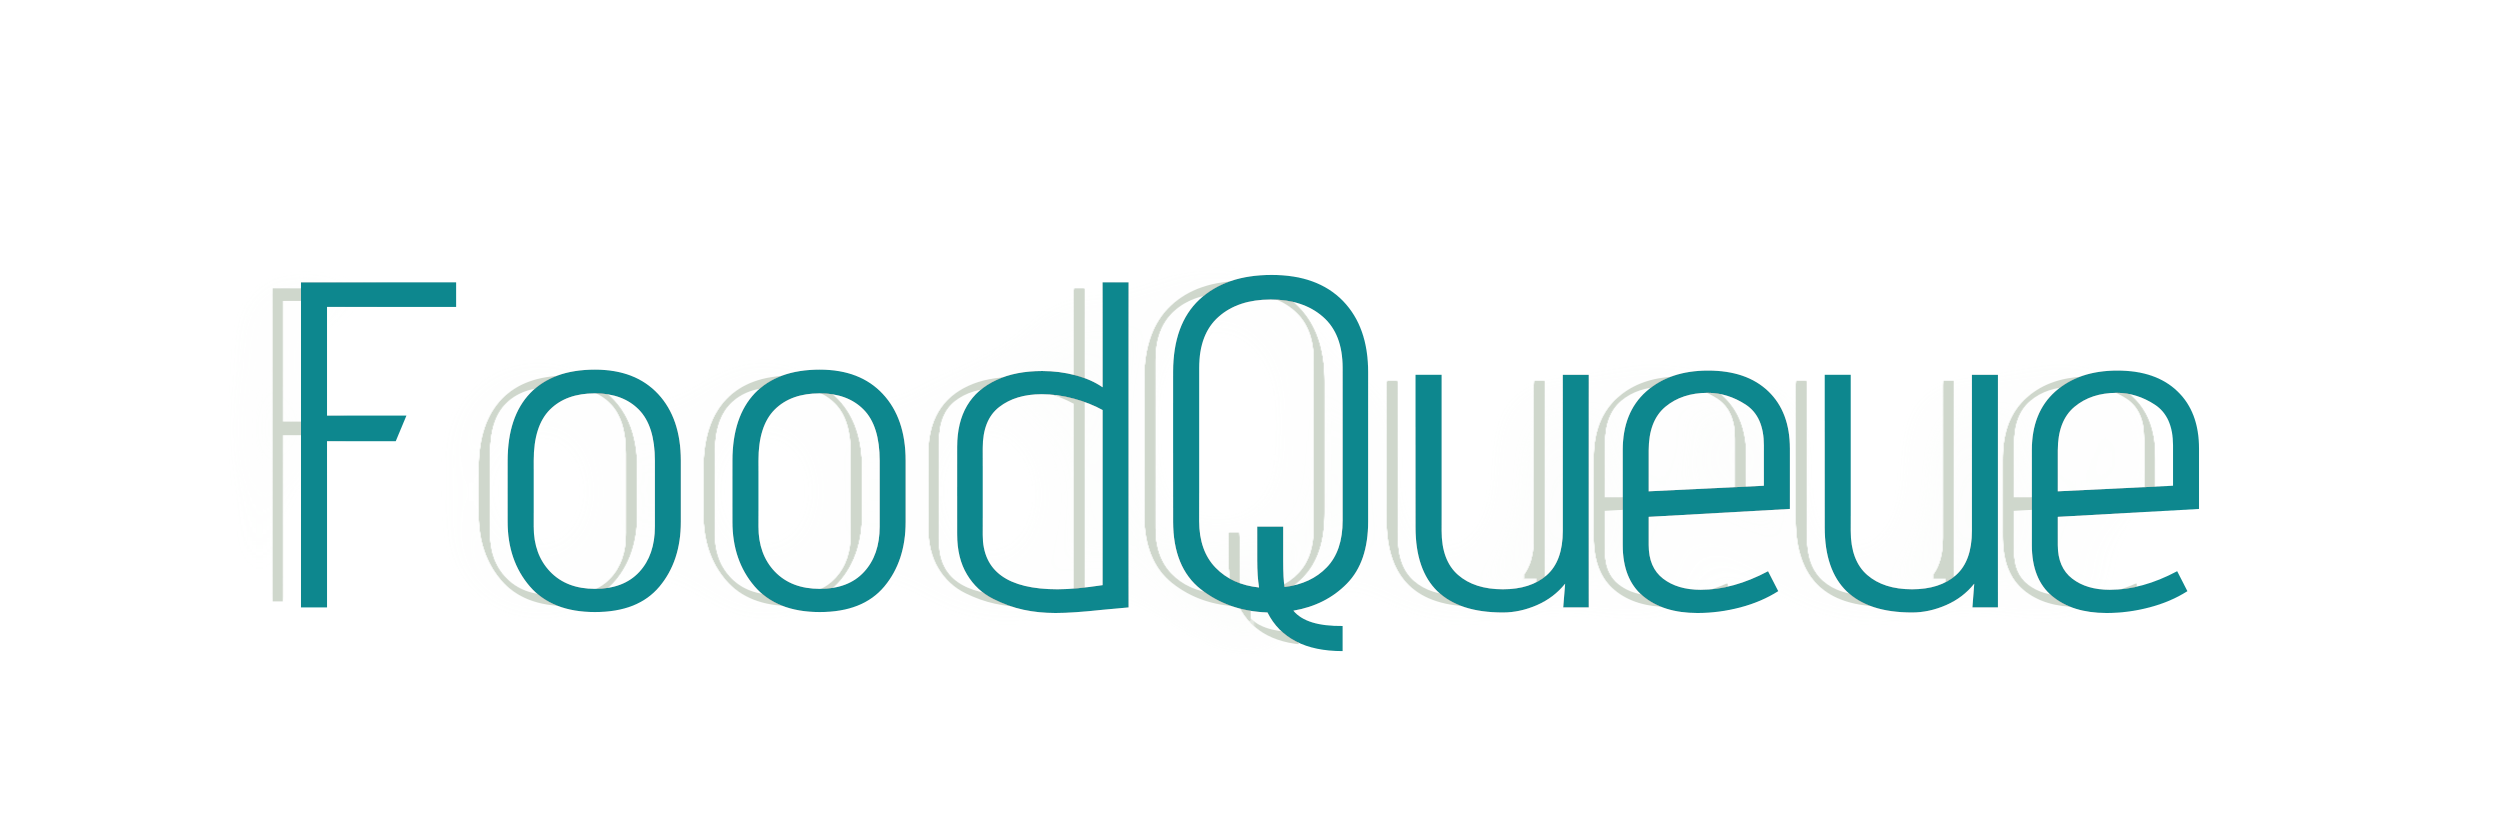
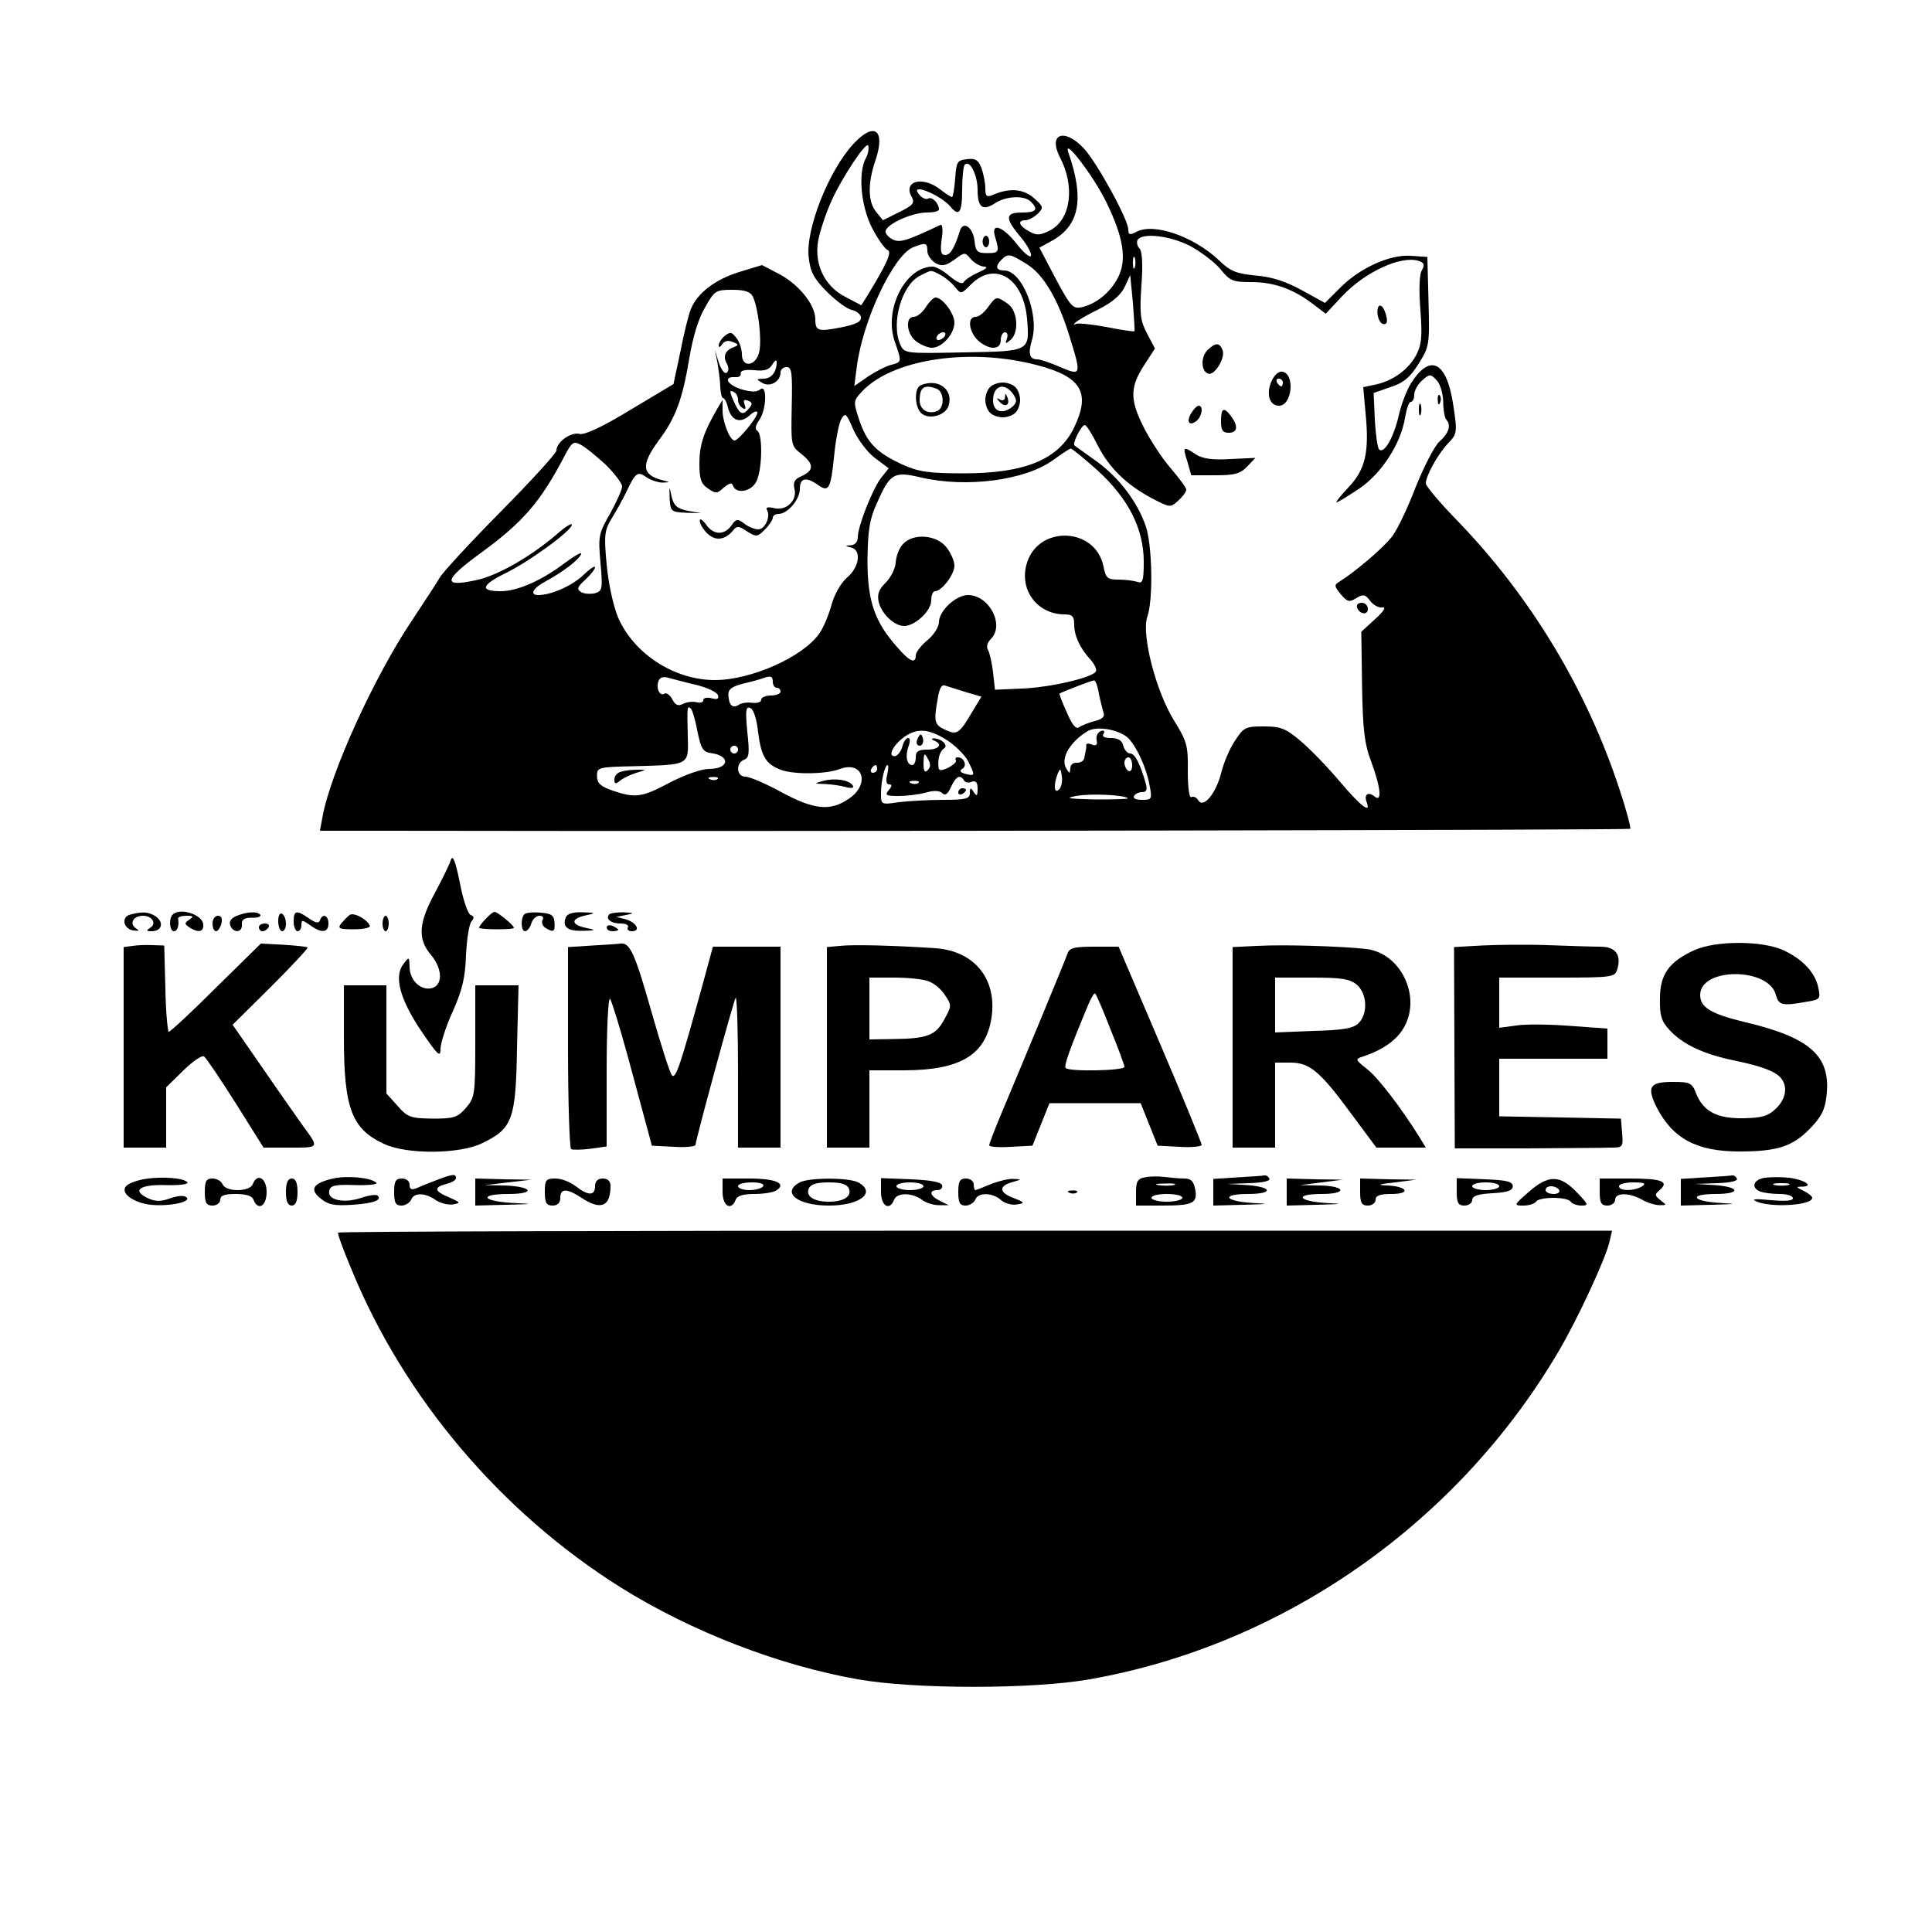
- <svg xmlns="http://www.w3.org/2000/svg" width="344.528px" height="115.578px" viewBox="77.736 17.211 344.528 115.578" style="background: none;" preserveAspectRatio="xMidYMid">
-   <defs>
-     <filter id="editing-extrude-glow">
-       <feFlood flood-color="#cfd7cc" result="flood-1" />
-       <feMorphology operator="erode" radius="1" in="SourceAlpha" result="erode" />
-       <feComposite operator="in" in="flood-1" in2="erode" result="comp1" />
-       <feConvolveMatrix order="5,5" divisor="1" in="comp1" result="convolve" kernelMatrix="0 0 0 0 0 0 0 0 0 0 1 1 1 1 1 0 0 0 0 0 0 0 0 0 0" />
-       <feOffset dx="-5" dy="0" in="convolve" result="extrude" />
-       <feComposite operator="in" in="flood-1" in2="extrude" result="comp-extrude" />
-       <feFlood flood-color="#f8f9f8" result="flood-2" />
-       <feComposite operator="in" in="flood-2" in2="SourceAlpha" result="comp2" />
-       <feMorphology operator="dilate" radius="1" in="comp2" result="dilate" />
-       <feOffset dx="-7.5" dy="0" in="dilate" result="offset" />
-       <feGaussianBlur in="offset" stdDeviation="5.8" result="blur" />
-       <feComponentTransfer in="blur" result="shadow">
-         <feFuncA type="linear" slope="0.8" intercept="-0.2" />
-       </feComponentTransfer>
-       <feMerge>
-         <feMergeNode in="shadow" />
-         <feMergeNode in="comp-extrude" />
-         <feMergeNode in="SourceGraphic" />
-       </feMerge>
-     </filter>
-   </defs>
-   <g filter="url(#editing-extrude-glow)">
-     <g transform="translate(114.225, 100.92)">
-       <path d="M4.99 0L4.99-44.80L26.37-44.80L26.37-41.41L8.58-41.41L8.58-26.43L19.52-26.43L18.05-22.91L8.58-22.91L8.58 0L4.99 0ZM57.34-11.78L57.34-11.78Q57.34-6.40 54.40-2.88L54.40-2.88L54.40-2.88Q51.46 0.64 45.50 0.64L45.50 0.64L45.50 0.64Q39.55 0.64 36.51-2.91L36.51-2.91L36.51-2.91Q33.47-6.46 33.47-11.78L33.47-11.78L33.47-20.22L33.47-20.22Q33.47-26.30 36.58-29.54L36.58-29.54L36.58-29.54Q39.68-32.77 45.50-32.77L45.50-32.77L45.50-32.77Q51.07-32.77 54.21-29.41L54.21-29.41L54.21-29.41Q57.34-26.05 57.34-20.22L57.34-20.22L57.34-11.78ZM53.76-20.22L53.76-20.22Q53.76-25.02 51.55-27.26L51.55-27.26L51.55-27.26Q49.34-29.50 45.50-29.50L45.50-29.50L45.50-29.50Q41.54-29.50 39.30-27.26L39.30-27.26L39.30-27.26Q37.06-25.02 37.06-20.22L37.06-20.22L37.06-11.14L37.06-11.14Q37.06-7.30 39.33-4.93L39.33-4.93L39.33-4.93Q41.60-2.56 45.50-2.56L45.50-2.56L45.50-2.56Q49.47-2.56 51.62-4.90L51.62-4.90L51.62-4.90Q53.76-7.23 53.76-11.14L53.76-11.14L53.76-20.22ZM88.32-11.78L88.32-11.78Q88.32-6.40 85.38-2.88L85.38-2.88L85.38-2.88Q82.43 0.64 76.48 0.64L76.48 0.64L76.48 0.64Q70.53 0.64 67.49-2.91L67.49-2.91L67.49-2.91Q64.45-6.46 64.45-11.78L64.45-11.78L64.45-20.22L64.45-20.22Q64.45-26.30 67.55-29.54L67.55-29.54L67.55-29.54Q70.66-32.77 76.48-32.77L76.48-32.77L76.48-32.77Q82.05-32.77 85.18-29.41L85.18-29.41L85.18-29.41Q88.32-26.05 88.32-20.22L88.32-20.22L88.32-11.78ZM84.74-20.22L84.74-20.22Q84.74-25.02 82.53-27.26L82.53-27.26L82.53-27.26Q80.32-29.50 76.48-29.50L76.48-29.50L76.48-29.50Q72.51-29.50 70.27-27.26L70.27-27.26L70.27-27.26Q68.03-25.02 68.03-20.22L68.03-20.22L68.03-11.14L68.03-11.14Q68.03-7.30 70.30-4.93L70.30-4.93L70.30-4.93Q72.58-2.56 76.48-2.56L76.48-2.56L76.48-2.56Q80.45-2.56 82.59-4.90L82.59-4.90L82.59-4.90Q84.74-7.23 84.74-11.14L84.74-11.14L84.74-20.22ZM95.42-22.14L95.42-22.14Q95.42-28.86 100.86-31.36L100.86-31.36L100.86-31.36Q103.49-32.58 107.14-32.58L107.14-32.58L107.14-32.58Q109.50-32.58 111.71-32L111.71-32L111.71-32Q113.92-31.42 115.46-30.34L115.46-30.34L115.46-44.80L119.04-44.80L119.04 0L115.52 0.32L115.52 0.32Q111.36 0.77 108.99 0.77L108.99 0.77L108.99 0.77Q106.62 0.77 104.54 0.32L104.54 0.32L104.54 0.32Q102.46-0.13 100.42-1.15L100.42-1.15L100.42-1.15Q98.11-2.30 96.77-4.54L96.77-4.54L96.77-4.54Q95.42-6.78 95.42-10.05L95.42-10.05L95.42-22.14ZM115.46-27.20L115.46-27.20Q113.73-28.16 111.49-28.77L111.49-28.77L111.49-28.77Q109.25-29.38 107.07-29.38L107.07-29.38L107.07-29.38Q103.49-29.38 101.22-27.62L101.22-27.62L101.22-27.62Q98.94-25.86 98.94-21.95L98.94-21.95L98.94-9.98L98.94-9.98Q98.94-2.50 109.25-2.50L109.25-2.50L109.25-2.50Q111.68-2.50 115.46-3.07L115.46-3.07L115.46-27.20ZM148.54 6.02L148.54 6.02Q140.86 6.02 138.18 0.70L138.18 0.70L138.18 0.70Q132.80 0.51 128.99-2.50L128.99-2.50L128.99-2.50Q125.18-5.50 125.18-11.84L125.18-11.84L125.18-32.45L125.18-32.45Q125.18-39.04 128.80-42.43L128.80-42.43L128.80-42.43Q132.42-45.82 138.75-45.82L138.75-45.82L138.75-45.82Q145.09-45.82 148.58-42.24L148.58-42.24L148.58-42.24Q152.06-38.66 152.06-32.38L152.06-32.38L152.06-11.84L152.06-11.84Q152.06-6.27 149.15-3.30L149.15-3.30L149.15-3.30Q146.24-0.32 141.76 0.45L141.76 0.45L141.76 0.45Q143.55 2.62 148.54 2.56L148.54 2.56L148.54 6.02ZM148.54-33.02L148.54-33.02Q148.54-37.70 145.82-40.06L145.82-40.06L145.82-40.06Q143.10-42.43 138.62-42.43L138.62-42.43L138.62-42.43Q134.14-42.43 131.46-40.06L131.46-40.06L131.46-40.06Q128.77-37.70 128.77-33.02L128.77-33.02L128.77-11.90L128.77-11.90Q128.77-7.81 131.04-5.47L131.04-5.47L131.04-5.47Q133.31-3.14 137.02-2.75L137.02-2.75L137.02-2.75Q136.77-4.29 136.77-6.46L136.77-6.46L136.77-11.14L140.35-11.14L140.35-6.53L140.35-6.53Q140.35-3.90 140.54-2.82L140.54-2.82L140.54-2.82Q144.19-3.26 146.37-5.54L146.37-5.54L146.37-5.54Q148.54-7.81 148.54-11.97L148.54-11.97L148.54-33.02ZM178.94 0L179.20-3.26L179.20-3.26Q177.66-1.34 175.33-0.32L175.33-0.32L175.33-0.32Q172.99 0.70 170.62 0.70L170.62 0.70L170.62 0.70Q158.59 0.70 158.59-11.01L158.59-11.01L158.59-32.06L162.18-32.06L162.18-10.56L162.18-10.56Q162.18-6.46 164.45-4.48L164.45-4.48L164.45-4.48Q166.72-2.50 170.62-2.50L170.62-2.50L170.62-2.50Q174.46-2.50 176.67-4.45L176.67-4.45L176.67-4.45Q178.88-6.40 178.88-10.56L178.88-10.56L178.88-32.06L182.46-32.06L182.46 0L178.94 0ZM208.58-2.24L208.58-2.24Q206.27-0.77 203.33 0L203.33 0L203.33 0Q200.38 0.77 197.44 0.77L197.44 0.77L197.44 0.77Q192.70 0.77 189.92-1.57L189.92-1.57L189.92-1.57Q187.14-3.90 187.14-8.58L187.14-8.58L187.14-21.70L187.14-21.70Q187.14-26.88 190.37-29.76L190.37-29.76L190.37-29.76Q193.60-32.64 198.91-32.64L198.91-32.64L198.91-32.64Q204.22-32.64 207.20-29.79L207.20-29.79L207.20-29.79Q210.18-26.94 210.18-21.89L210.18-21.89L210.18-13.57L190.72-12.48L190.72-8.58L190.72-8.58Q190.72-5.50 192.70-3.97L192.70-3.97L192.70-3.97Q194.69-2.43 197.89-2.43L197.89-2.43L197.89-2.43Q202.37-2.43 207.17-4.99L207.17-4.99L208.58-2.24ZM206.59-22.34L206.59-22.34Q206.59-26.30 204.10-27.94L204.10-27.94L204.10-27.94Q201.60-29.57 198.85-29.57L198.85-29.57L198.85-29.57Q195.33-29.57 193.02-27.65L193.02-27.65L193.02-27.65Q190.72-25.73 190.72-21.63L190.72-21.63L190.72-16L206.59-16.77L206.59-22.34ZM235.33 0L235.58-3.26L235.58-3.26Q234.05-1.34 231.71-0.32L231.71-0.32L231.71-0.32Q229.38 0.70 227.01 0.70L227.01 0.70L227.01 0.70Q214.98 0.70 214.98-11.01L214.98-11.01L214.98-32.06L218.56-32.06L218.56-10.56L218.56-10.56Q218.56-6.46 220.83-4.48L220.83-4.48L220.83-4.48Q223.10-2.50 227.01-2.50L227.01-2.50L227.01-2.50Q230.85-2.50 233.06-4.45L233.06-4.45L233.06-4.45Q235.26-6.40 235.26-10.56L235.26-10.56L235.26-32.06L238.85-32.06L238.85 0L235.33 0ZM264.96-2.24L264.96-2.24Q262.66-0.77 259.71 0L259.71 0L259.71 0Q256.77 0.77 253.82 0.77L253.82 0.77L253.82 0.77Q249.09 0.77 246.30-1.57L246.30-1.57L246.30-1.57Q243.52-3.90 243.52-8.58L243.52-8.58L243.52-21.70L243.52-21.70Q243.52-26.88 246.75-29.76L246.75-29.76L246.75-29.76Q249.98-32.64 255.30-32.64L255.30-32.64L255.30-32.64Q260.61-32.64 263.58-29.79L263.58-29.79L263.58-29.79Q266.56-26.94 266.56-21.89L266.56-21.89L266.56-13.57L247.10-12.48L247.10-8.58L247.10-8.58Q247.10-5.50 249.09-3.97L249.09-3.97L249.09-3.97Q251.07-2.43 254.27-2.43L254.27-2.43L254.27-2.43Q258.75-2.43 263.55-4.99L263.55-4.99L264.96-2.24ZM262.98-22.34L262.98-22.34Q262.98-26.30 260.48-27.94L260.48-27.94L260.48-27.94Q257.98-29.57 255.23-29.57L255.23-29.57L255.23-29.57Q251.71-29.57 249.41-27.65L249.41-27.65L249.41-27.65Q247.10-25.73 247.10-21.63L247.10-21.63L247.10-16L262.98-16.77L262.98-22.34Z" fill="#0f878e" />
-     </g>
+ <svg xmlns="http://www.w3.org/2000/svg" version="1.0" width="500pt" height="500pt" viewBox="0 0 500 500" preserveAspectRatio="xMidYMid meet">
+   <g transform="translate(0,500) scale(0.1,-0.1)" fill="#000000" stroke="none">
+     <path d="M2209 4628 c-64 -69 -125 -222 -116 -295 4 -36 13 -54 47 -88 24 -24 53 -45 64 -47 11 -2 22 -10 24 -18 2 -12 -11 -19 -50 -27 -61 -12 -68 -10 -68 21 0 37 -42 89 -92 116 l-46 24 -59 -18 c-62 -19 -109 -55 -125 -96 -6 -14 -18 -63 -27 -109 l-18 -85 -112 -67 c-74 -45 -118 -65 -131 -62 -22 6 -60 -21 -60 -43 0 -7 -65 -78 -145 -159 -79 -80 -150 -157 -157 -170 -7 -12 -40 -63 -72 -111 -98 -146 -210 -393 -231 -506 l-7 -38 163 0 c1142 -2 3224 2 3228 5 2 3 -10 49 -28 103 -85 258 -229 497 -418 693 -46 47 -83 91 -83 98 0 19 30 74 57 103 24 25 25 28 14 100 -17 113 -60 135 -110 55 -11 -18 -25 -55 -31 -82 -13 -57 -38 -101 -51 -88 -4 4 -9 39 -11 77 l-3 69 43 15 c34 11 51 25 73 60 28 45 29 49 26 161 l-3 116 -43 3 c-54 4 -133 -32 -184 -84 l-38 -38 -60 33 c-42 23 -79 35 -120 38 -50 5 -65 11 -95 40 -66 62 -169 97 -213 73 -17 -9 -21 -8 -21 6 0 26 -81 173 -115 210 -51 54 -93 38 -62 -23 40 -76 28 -161 -25 -189 -26 -13 -35 -14 -54 -3 -27 14 -32 29 -10 29 8 0 22 8 32 17 15 16 15 18 -11 41 -28 24 -64 26 -107 7 -15 -6 -18 -2 -18 18 0 14 -5 38 -10 52 -8 21 -16 26 -38 23 -25 -3 -27 -7 -30 -50 -2 -27 -6 -48 -8 -48 -3 0 -17 9 -31 20 -45 35 -96 22 -74 -19 9 -16 5 -22 -32 -40 l-42 -21 -17 21 c-22 26 -23 74 -2 135 26 78 -3 100 -57 42z m32 -37 c-21 -38 -13 -125 16 -181 15 -29 33 -54 40 -57 12 -5 -1 -34 -54 -121 l-14 -22 -40 21 c-58 29 -86 92 -69 158 6 25 20 65 30 87 27 62 93 161 97 147 2 -7 0 -21 -6 -32z m622 -114 c45 -92 54 -150 30 -196 -20 -38 -55 -67 -93 -76 -23 -5 -29 1 -68 74 l-42 80 27 15 c76 39 91 108 48 231 -15 44 65 -60 98 -128z m-333 32 c0 -46 13 -56 45 -35 29 19 76 21 93 4 20 -20 14 -28 -23 -28 -44 0 -45 -14 -4 -63 17 -20 29 -42 27 -49 -2 -6 -19 8 -37 31 -36 46 -67 56 -56 19 12 -40 11 -43 -20 -43 -26 0 -30 4 -33 32 -4 35 -30 53 -38 25 -14 -45 -25 -62 -38 -62 -11 0 -13 10 -9 41 4 23 2 40 -3 37 -91 -43 -106 -47 -125 -37 -11 6 -19 16 -17 22 6 19 70 47 106 47 17 0 32 3 32 8 0 16 -18 34 -28 28 -5 -3 -15 1 -22 9 -9 11 -9 15 -1 15 18 0 66 -26 80 -44 23 -28 31 -17 31 42 0 32 3 62 7 66 13 13 33 -27 33 -65z m549 -145 c28 -15 64 -42 79 -60 25 -31 32 -34 80 -34 59 0 109 -18 159 -56 l34 -26 42 45 c59 63 152 106 198 92 15 -5 17 -10 8 -26 -6 -12 -7 -51 -3 -102 5 -67 3 -89 -10 -114 -19 -38 -60 -68 -105 -78 l-33 -7 6 -67 c10 -100 0 -146 -44 -192 -20 -21 -34 -39 -31 -39 4 0 29 16 58 35 58 39 108 116 119 183 4 23 10 42 15 42 5 0 9 8 9 18 0 11 9 27 20 37 19 17 22 18 37 2 10 -9 17 -34 18 -56 0 -22 4 -43 8 -47 13 -14 7 -35 -18 -57 -13 -12 -40 -65 -61 -117 -20 -52 -47 -110 -61 -128 -22 -29 -92 -89 -136 -117 -15 -9 -14 -12 3 -33 17 -20 22 -21 40 -10 18 11 23 10 36 -7 8 -11 23 -19 32 -17 10 1 3 -10 -19 -30 l-36 -33 2 -140 c2 -114 6 -150 24 -197 25 -68 28 -106 8 -89 -16 13 -28 5 -20 -15 12 -32 -16 -10 -71 55 -32 38 -78 85 -102 105 -37 31 -50 36 -93 36 -48 0 -52 -2 -75 -37 -14 -21 -30 -59 -36 -85 -14 -53 -46 -91 -59 -69 -5 8 -13 11 -18 8 -5 -3 -9 25 -9 67 1 66 -2 77 -36 132 -47 76 -84 222 -69 267 16 44 13 188 -4 236 -22 63 -69 125 -127 167 -29 21 -55 39 -57 41 -7 5 18 53 26 53 5 0 19 -23 33 -51 29 -58 74 -103 142 -139 46 -24 47 -24 67 -6 12 11 21 23 21 29 0 5 -18 29 -40 55 -22 25 -54 74 -71 108 -36 72 -35 104 6 165 l24 37 -20 38 c-18 34 -20 51 -15 125 4 55 2 89 -5 96 -6 6 -8 16 -5 22 12 19 81 12 135 -15z m-679 -14 c0 -10 10 -24 21 -31 17 -9 26 -7 49 9 27 20 27 20 43 1 9 -10 25 -19 34 -19 11 -1 5 -6 -13 -14 -18 -8 -35 -19 -39 -25 -4 -8 -16 -3 -37 14 -16 14 -36 25 -44 25 -71 0 -128 -112 -98 -195 18 -52 18 -52 -9 -59 -13 -3 -40 -17 -60 -30 l-36 -25 6 47 c15 122 95 291 146 312 33 13 37 12 37 -10z m258 -34 c43 -27 81 -91 111 -190 30 -97 29 -99 -25 -76 -25 11 -52 20 -59 20 -21 0 -25 14 -14 51 19 66 -26 179 -72 179 -22 0 -24 11 -7 28 17 17 23 15 66 -12z m279 -8 c-3 -7 -5 -2 -5 12 0 14 2 19 5 13 2 -7 2 -19 0 -25z m-504 -19 c12 -6 29 -20 38 -31 16 -20 16 -20 42 6 62 62 136 16 145 -89 7 -85 8 -84 -165 -87 -150 -3 -152 -3 -163 20 -25 56 4 156 52 179 30 15 26 15 51 2z m503 -146 c-1 -2 -34 3 -74 11 -39 7 -75 11 -79 7 -4 -3 -5 -2 -1 3 4 5 31 21 60 35 36 18 58 37 68 57 l15 32 7 -72 c3 -39 5 -72 4 -73z m-988 90 c14 -28 24 -111 17 -143 -8 -38 -45 -43 -45 -7 0 13 -6 32 -14 42 -12 16 -16 17 -30 6 -9 -7 -16 -19 -16 -25 0 -6 4 -5 9 3 6 9 16 11 27 6 16 -6 16 -8 4 -13 -23 -8 -30 -24 -19 -43 6 -11 5 -20 -1 -24 -5 -3 -14 9 -20 27 l-10 33 7 -35 c3 -19 7 -47 7 -62 1 -16 4 -28 7 -28 4 0 10 -11 13 -25 9 -34 32 -42 56 -20 11 10 20 13 20 7 0 -13 -49 -72 -59 -72 -12 0 -31 48 -31 78 l0 27 -15 -25 c-34 -59 -45 -92 -45 -139 0 -40 4 -53 22 -65 20 -14 24 -14 41 2 15 12 21 14 24 5 8 -23 49 -15 61 12 15 32 16 122 2 130 -7 4 -5 14 5 28 19 27 21 95 2 79 -8 -7 -23 -7 -50 1 -36 12 -46 33 -14 31 9 -1 15 3 14 10 -1 7 11 10 35 8 27 -3 39 1 47 15 6 10 11 13 11 6 0 -25 -13 -43 -34 -43 -19 -1 -20 -1 -3 -11 20 -12 47 4 47 27 0 8 7 14 16 14 13 0 15 -15 13 -102 -2 -99 -2 -102 24 -122 34 -27 34 -43 2 -58 -19 -8 -23 -16 -19 -33 8 -31 -22 -58 -53 -50 -16 4 -22 2 -18 -5 10 -17 -5 -50 -23 -50 -9 0 -26 7 -36 15 -17 13 -21 13 -33 -5 -19 -26 -47 -25 -66 3 -9 12 -16 16 -16 10 -1 -7 8 -22 19 -33 21 -21 46 -18 67 7 10 13 15 12 36 -2 24 -15 27 -15 46 4 12 12 21 26 21 31 0 6 7 10 15 10 23 0 55 37 55 65 0 28 16 32 47 10 28 -20 33 -11 42 78 4 40 12 81 18 92 11 18 13 16 31 -26 12 -26 36 -59 56 -74 l36 -27 -20 -25 c-22 -29 -60 -125 -60 -153 0 -12 -7 -20 -17 -21 -17 -1 -17 -2 0 -6 27 -7 21 -51 -11 -78 -16 -14 -32 -42 -40 -70 -7 -26 -21 -60 -32 -75 -43 -61 -177 -120 -270 -120 -105 0 -209 68 -250 161 -13 31 -25 87 -30 138 -7 77 -6 88 14 121 12 19 28 49 36 65 25 53 30 56 53 40 12 -8 31 -14 42 -14 20 1 20 1 0 6 -54 14 -57 39 -11 102 45 60 62 107 80 214 9 55 24 104 41 132 24 43 28 45 70 45 32 0 47 -5 53 -17z m736 -178 c115 -30 139 -71 96 -161 -40 -83 -127 -119 -285 -119 -93 0 -118 4 -160 23 -67 31 -91 56 -111 114 -16 49 -16 50 7 75 79 84 279 114 453 68z m-774 -90 c0 -8 5 -17 12 -21 7 -5 9 -2 5 9 -4 11 -2 14 9 10 11 -4 12 -9 3 -19 -16 -20 -24 -17 -37 11 -15 32 -15 38 -2 30 6 -3 10 -12 10 -20z m-342 -168 c23 -23 42 -48 42 -56 0 -8 -14 -39 -31 -70 -30 -52 -31 -59 -25 -127 6 -67 5 -73 -13 -79 -12 -3 -28 -2 -36 2 -13 8 -12 13 10 33 14 13 25 27 25 32 0 5 -15 -5 -32 -22 -30 -27 -82 -50 -115 -50 -24 0 -13 19 20 36 44 24 85 55 91 70 3 7 -15 -3 -41 -22 -60 -46 -124 -74 -167 -74 -54 0 -51 15 9 45 63 30 175 112 175 127 0 5 -17 -5 -37 -23 -66 -57 -153 -108 -209 -120 -90 -20 -87 -1 9 69 110 80 156 133 218 252 19 36 23 39 42 29 12 -6 41 -30 65 -52z m1272 -14 c80 -73 120 -151 120 -237 0 -49 -3 -57 -16 -52 -9 3 -31 6 -49 6 -29 0 -33 4 -39 33 -20 105 -174 109 -200 4 -17 -66 30 -127 99 -127 20 0 25 -5 25 -26 0 -29 14 -60 42 -91 11 -12 17 -26 14 -31 -10 -16 -118 -41 -191 -44 l-70 -3 -5 45 c-3 25 -9 51 -13 58 -5 7 -2 19 7 28 37 36 -4 114 -59 114 -31 0 -75 -41 -75 -70 0 -12 -13 -33 -30 -47 -16 -13 -30 -31 -30 -39 0 -23 -16 -16 -47 20 -60 67 -78 121 -78 226 1 77 5 105 24 147 35 79 44 84 116 67 117 -27 268 -7 340 45 22 16 43 30 46 30 3 1 34 -25 69 -56z m-1036 -556 c27 -7 51 -18 54 -26 3 -10 -1 -12 -17 -8 -11 3 -21 1 -21 -5 0 -6 -8 -8 -19 -5 -10 2 -25 0 -34 -5 -12 -6 -19 -3 -27 12 -6 11 -15 18 -20 15 -12 -8 -23 13 -16 32 4 11 13 13 29 8 12 -3 44 -12 71 -18z m196 8 c0 -8 5 -15 10 -15 6 0 10 -4 10 -10 0 -5 -11 -10 -25 -10 -14 0 -25 -5 -25 -11 0 -6 -10 -9 -22 -8 -13 2 -29 0 -36 -5 -16 -10 -25 -2 -27 24 -1 16 8 23 39 31 23 5 46 12 51 14 20 7 25 5 25 -10z m844 -31 c4 -19 10 -42 12 -49 4 -9 -4 -17 -23 -21 -15 -4 -33 -11 -40 -16 -8 -6 -18 5 -32 38 -12 26 -20 48 -19 49 6 4 83 34 89 34 4 1 10 -15 13 -35z m-345 5 l41 -12 -22 -36 c-35 -60 -41 -64 -71 -50 -29 13 -31 21 -20 82 4 25 10 36 18 33 7 -2 31 -10 54 -17z m-694 -102 c9 -44 14 -53 35 -56 52 -7 47 -41 -5 -41 -20 0 -62 -15 -101 -35 -73 -39 -90 -41 -149 -21 -31 11 -40 19 -40 38 0 22 3 23 95 25 145 4 142 2 140 76 -2 78 -2 82 8 73 4 -4 12 -31 17 -59z m157 -2 c8 -63 20 -82 58 -97 34 -13 118 -12 154 2 60 22 78 -40 23 -77 -48 -33 -90 -29 -175 17 -40 22 -82 40 -93 40 -23 0 -26 35 -3 44 13 5 14 17 8 72 -5 54 -4 66 7 62 9 -3 17 -27 21 -63z m950 -9 c23 -14 54 -78 63 -128 7 -36 6 -38 -19 -38 -16 0 -25 4 -21 10 3 6 13 10 21 10 11 0 14 6 9 23 -14 50 -28 77 -40 77 -7 0 -15 9 -18 20 -3 14 -14 20 -32 20 -17 0 -24 4 -19 11 4 7 1 10 -7 7 -8 -3 -13 -13 -11 -23 3 -13 -1 -16 -12 -12 -9 4 -15 3 -15 -1 1 -4 0 -10 -1 -14 -1 -5 -3 -14 -4 -20 -1 -7 -9 -12 -19 -12 -10 1 -17 -5 -17 -15 -1 -14 -2 -14 -11 1 -15 26 11 69 56 96 21 12 67 7 97 -12z m-462 -11 c22 -14 46 -38 55 -54 19 -38 19 -40 -6 -34 -14 4 -17 8 -9 13 14 8 5 30 -11 30 -6 0 -8 -3 -5 -8 2 -4 -7 -12 -20 -19 -18 -8 -24 -8 -25 0 -3 23 3 42 14 50 13 8 -8 27 -28 26 -5 0 -4 -3 3 -6 23 -9 12 -23 -18 -23 -23 0 -30 -4 -30 -20 0 -11 -4 -20 -9 -20 -14 0 -19 23 -10 48 5 13 5 22 -1 22 -5 0 -12 -10 -15 -23 -4 -13 -13 -24 -20 -24 -19 0 -2 31 27 51 32 22 62 20 108 -9z m-540 -25 c0 -5 -4 -10 -10 -10 -5 0 -10 5 -10 10 0 6 5 10 10 10 6 0 10 -4 10 -10z m491 -53 c-8 -8 -11 -3 -11 19 1 25 2 27 11 11 8 -14 8 -22 0 -30z m529 12 c0 -11 -4 -17 -10 -14 -5 3 -10 13 -10 21 0 8 5 14 10 14 6 0 10 -9 10 -21z m-660 -9 c0 -5 -5 -10 -11 -10 -5 0 -7 5 -4 10 3 6 8 10 11 10 2 0 4 -4 4 -10z m26 -15 c-4 -16 -2 -25 5 -25 8 0 8 -4 -1 -15 -11 -13 -7 -15 26 -15 22 0 53 4 71 9 20 6 35 5 42 -2 7 -7 14 -2 22 16 13 28 24 34 34 17 3 -5 12 -7 20 -3 11 3 15 -2 15 -18 0 -19 -2 -21 -10 -9 -8 13 -10 12 -10 -2 0 -15 -10 -18 -69 -18 -37 0 -89 -3 -115 -6 -46 -7 -46 -6 -46 22 0 33 10 74 17 74 3 0 2 -11 -1 -25z m445 -38 c-13 -13 -15 11 -4 40 7 16 8 15 11 -6 2 -13 -1 -28 -7 -34z m-884 27 c-3 -3 -12 -4 -19 -1 -8 3 -5 6 6 6 11 1 17 -2 13 -5z m520 -10 c-3 -3 -12 -4 -19 -1 -8 3 -5 6 6 6 11 1 17 -2 13 -5z m542 -40 c2 -2 -36 -3 -85 -3 -70 2 -80 3 -49 9 37 7 124 3 134 -6z" />
+     <path d="M2543 4375 c0 -8 4 -15 9 -15 4 0 8 7 8 15 0 8 -4 15 -8 15 -5 0 -9 -7 -9 -15z" />
+     <path d="M3565 4188 c1 -12 7 -24 13 -26 13 -4 15 8 6 32 -9 23 -21 19 -19 -6z" />
+     <path d="M3125 4094 c-18 -18 -17 -55 2 -61 16 -6 45 41 37 61 -8 20 -18 20 -39 0z" />
+     <path d="M3291 4014 c-15 -33 -6 -64 19 -64 34 0 42 82 9 88 -9 2 -21 -8 -28 -24z m29 -4 c0 -5 -2 -10 -4 -10 -3 0 -8 5 -11 10 -3 6 -1 10 4 10 6 0 11 -4 11 -10z" />
+     <path d="M3721 3964 c0 -11 3 -14 6 -6 3 7 2 16 -1 19 -3 4 -6 -2 -5 -13z" />
+     <path d="M3672 3940 c0 -14 2 -19 5 -12 2 6 2 18 0 25 -3 6 -5 1 -5 -13z" />
+     <path d="M3083 3931 c-14 -23 -5 -35 14 -20 14 12 18 39 5 39 -4 0 -13 -9 -19 -19z" />
+     <path d="M3160 3910 c0 -23 4 -30 20 -30 23 0 25 17 6 43 -19 25 -26 21 -26 -13z" />
+     <path d="M3073 3805 l10 -35 62 0 c51 0 65 4 83 23 l21 22 -65 -3 c-47 -3 -72 1 -89 12 -33 22 -35 21 -22 -19z" />
+     <path d="M3512 3428 c6 -18 28 -21 28 -4 0 9 -7 16 -16 16 -9 0 -14 -5 -12 -12z" />
+     <path d="M2396 4205 c-9 -14 -23 -25 -31 -25 -24 0 -18 -47 7 -64 12 -9 30 -16 40 -16 26 0 58 36 58 65 0 24 -31 65 -49 65 -5 0 -16 -11 -25 -25z m49 -75 c-3 -5 -11 -10 -16 -10 -6 0 -7 5 -4 10 3 6 11 10 16 10 6 0 7 -4 4 -10z" />
+     <path d="M2557 4205 c-10 -14 -24 -25 -32 -25 -22 0 -18 -37 5 -60 11 -11 29 -20 40 -20 13 0 20 7 20 20 0 11 5 20 11 20 6 0 8 -7 5 -16 -5 -14 -4 -15 9 -4 23 19 19 76 -7 94 -29 20 -30 20 -51 -9z" />
+     <path d="M1733 3710 c2 -34 4 -35 42 -37 l40 -1 -35 6 c-28 6 -36 13 -42 37 -6 29 -6 29 -5 -5z" />
+     <path d="M2383 4003 c-18 -7 -16 -58 2 -73 20 -17 62 -5 70 20 13 42 -27 72 -72 53z m41 -9 c20 -8 21 -50 1 -58 -24 -9 -45 4 -45 28 0 34 12 42 44 30z" />
+     <path d="M2562 3998 c-7 -7 -12 -21 -12 -33 0 -12 5 -26 12 -33 7 -7 21 -12 33 -12 12 0 26 5 33 12 7 7 12 21 12 33 0 12 -5 26 -12 33 -7 7 -21 12 -33 12 -12 0 -26 -5 -33 -12z m62 -21 c9 -14 7 -21 -7 -32 -25 -18 -47 -9 -47 19 0 40 32 48 54 13z" />
+     <path d="M2601 3972 c-1 -8 -6 -10 -13 -6 -10 5 -10 4 -1 -6 15 -16 28 -8 20 12 -4 11 -6 11 -6 0z" />
+     <path d="M2337 3592 c-10 -10 -18 -32 -19 -48 -1 -16 -13 -39 -26 -52 -18 -18 -22 -29 -18 -50 8 -31 40 -62 66 -62 28 0 70 39 70 66 0 13 4 24 10 24 17 0 50 43 50 66 0 12 -9 33 -21 48 -25 32 -86 37 -112 8z" />
+     <path d="M1608 3003 c-10 -2 -18 -11 -18 -20 0 -12 3 -13 14 -4 8 7 27 16 43 21 27 8 27 8 3 8 -14 0 -33 -2 -42 -5z" />
+     <path d="M2130 2979 c-24 -7 -24 -7 5 -8 17 -1 41 -4 54 -8 16 -4 22 -2 18 4 -9 15 -47 20 -77 12z" />
+     <path d="M2376 3091 c-4 -7 -5 -15 -2 -18 9 -9 19 4 14 18 -4 11 -6 11 -12 0z" />
+     <path d="M2480 2949 c0 -5 5 -7 10 -4 6 3 10 8 10 11 0 2 -4 4 -10 4 -5 0 -10 -5 -10 -11z" />
+     <path d="M1167 2775 c-3 -11 -22 -49 -41 -85 -43 -79 -46 -120 -10 -162 31 -38 30 -81 -2 -86 -28 -4 -54 23 -54 56 -1 26 -1 27 -16 7 -25 -32 -9 -91 46 -173 43 -63 50 -70 50 -47 0 15 14 59 32 98 25 56 32 88 34 145 2 41 8 80 14 87 8 10 7 14 -2 17 -7 3 -20 40 -28 84 -11 54 -18 73 -23 59z" />
+     <path d="M337 2633 c-24 -6 -18 -37 8 -41 15 -2 17 -1 6 6 -17 12 -6 32 19 32 24 0 36 -20 19 -31 -11 -7 -11 -9 3 -9 26 0 33 21 13 37 -19 13 -35 15 -68 6z" />
+     <path d="M447 2633 c-11 -10 -8 -43 3 -43 9 0 14 14 11 33 0 4 9 7 22 7 18 0 19 -2 7 -10 -13 -9 -13 -11 0 -20 23 -15 38 -12 36 8 -2 25 -60 44 -79 25z" />
+     <path d="M613 2630 c-15 -6 -21 -15 -17 -25 8 -21 32 -19 30 3 -1 12 6 17 26 17 14 -1 24 3 22 7 -7 10 -33 9 -61 -2z" />
+     <path d="M720 2616 c0 -14 5 -26 10 -26 6 0 10 9 10 19 0 11 -4 23 -10 26 -6 4 -10 -5 -10 -19z" />
+     <path d="M760 2615 c0 -14 5 -25 10 -25 6 0 10 7 10 16 0 14 2 14 22 0 30 -22 48 -20 48 4 0 22 -16 27 -22 8 -3 -8 -11 -7 -28 5 -33 23 -40 21 -40 -8z" />
+     <path d="M905 2632 c-6 -4 -15 -14 -22 -22 -10 -13 -5 -15 33 -15 24 0 43 4 41 9 -5 16 -42 36 -52 28z" />
+     <path d="M1257 2622 c-10 -10 -17 -20 -17 -23 0 -2 20 -4 45 -4 25 0 45 1 45 4 0 6 -42 41 -50 41 -4 0 -14 -8 -23 -18z" />
+     <path d="M1357 2634 c-10 -11 -9 -44 2 -44 5 0 13 9 16 20 3 11 13 20 21 20 9 0 12 -5 8 -11 -3 -6 0 -15 7 -20 21 -13 26 -11 24 14 -1 18 -8 23 -36 25 -19 2 -38 0 -42 -4z" />
+     <path d="M1464 2625 c-9 -24 5 -35 44 -34 36 1 36 2 7 8 -38 8 -38 24 1 32 27 6 27 7 -9 8 -24 1 -40 -4 -43 -14z" />
+     <path d="M1577 2634 c-11 -12 4 -24 29 -24 14 0 22 -4 19 -10 -3 -5 1 -10 10 -10 25 0 12 23 -16 31 l-24 6 25 5 c23 5 22 5 -6 7 -17 0 -34 -2 -37 -5z" />
+     <path d="M550 2610 c0 -11 4 -20 9 -20 5 0 11 9 14 20 3 13 0 20 -9 20 -8 0 -14 -9 -14 -20z" />
+     <path d="M990 2610 c0 -11 4 -20 8 -20 4 0 8 9 8 20 0 11 -4 20 -8 20 -4 0 -8 -9 -8 -20z" />
+     <path d="M670 2600 c0 -5 4 -10 9 -10 6 0 13 5 16 10 3 6 -1 10 -9 10 -9 0 -16 -4 -16 -10z" />
+     <path d="M1570 2600 c0 -6 7 -10 15 -10 8 0 15 2 15 4 0 2 -7 6 -15 10 -8 3 -15 1 -15 -4z" />
+     <path d="M343 2552 l-23 -3 0 -260 0 -259 55 0 55 0 0 78 0 78 44 43 c24 24 49 41 54 37 5 -3 42 -58 82 -121 l72 -115 70 0 c75 0 74 -1 33 55 -12 17 -58 82 -102 146 l-81 117 99 98 c54 54 97 100 95 102 -2 2 -30 5 -63 7 l-58 3 -116 -114 c-63 -63 -118 -114 -122 -114 -3 0 -8 50 -9 112 l-3 111 -30 1 c-16 1 -40 0 -52 -2z" />
+     <path d="M1533 2553 l-63 -4 0 -259 c0 -142 4 -261 8 -264 4 -2 27 -2 50 1 l42 6 0 195 c0 110 4 192 9 187 4 -6 25 -73 46 -150 21 -77 43 -160 50 -185 l12 -45 57 -3 c31 -2 56 1 56 5 1 16 99 375 104 381 3 3 6 -83 6 -191 l0 -197 55 0 55 0 0 260 0 260 -87 0 -88 0 -28 -103 c-56 -203 -68 -240 -78 -230 -5 5 -29 80 -54 168 -42 148 -55 177 -80 173 -5 -1 -38 -3 -72 -5z" />
+     <path d="M2173 2552 l-33 -3 0 -260 0 -259 55 0 55 0 0 100 0 100 93 0 c143 1 208 40 223 136 15 100 -44 173 -145 180 -102 7 -215 10 -248 6z m231 -92 c14 -5 33 -21 42 -36 17 -25 17 -28 -2 -62 -22 -41 -43 -50 -131 -51 l-63 -1 0 80 0 80 64 0 c36 0 76 -4 90 -10z" />
+     <path d="M3253 2552 l-63 -3 0 -259 0 -260 55 0 55 0 0 110 0 110 39 0 c50 0 76 -21 157 -131 l66 -89 64 0 64 0 -17 28 c-49 78 -108 155 -136 176 -29 23 -30 25 -12 31 50 16 87 41 106 72 50 80 -4 196 -95 207 -61 7 -212 12 -283 8z m258 -100 c27 -23 30 -75 5 -100 -13 -13 -39 -18 -116 -20 l-100 -4 0 71 0 71 94 0 c76 0 98 -3 117 -18z" />
+     <path d="M3834 2553 l-71 -4 1 -261 1 -260 185 0 c102 1 200 1 218 2 32 0 33 1 30 38 l-3 37 -157 3 -158 3 0 74 0 75 140 0 140 0 0 39 0 39 -96 7 c-52 4 -115 5 -140 1 l-44 -6 0 65 0 65 149 0 c141 0 150 1 156 20 12 38 -3 60 -43 60 -20 0 -82 2 -137 4 -55 2 -132 1 -171 -1z" />
+     <path d="M4385 2541 c-66 -30 -89 -63 -89 -125 -1 -45 4 -59 24 -81 35 -38 88 -63 170 -80 74 -15 110 -30 122 -49 15 -22 8 -53 -17 -76 -20 -19 -36 -23 -83 -24 -68 -1 -103 17 -122 63 -11 29 -16 31 -62 31 -59 0 -67 -13 -40 -67 42 -80 103 -113 214 -113 98 0 137 13 182 59 30 31 39 49 43 85 12 103 -42 151 -212 191 -87 21 -115 38 -115 70 0 72 178 72 196 0 7 -26 16 -29 77 -18 37 6 39 7 33 36 -8 40 -41 75 -91 98 -55 25 -175 25 -230 0z" />
+     <path d="M2763 2533 c-6 -18 -104 -254 -169 -409 -19 -45 -34 -84 -34 -88 0 -4 25 -6 56 -4 l56 3 22 55 22 55 118 0 118 0 22 -55 22 -55 57 -3 c31 -2 57 1 57 5 0 4 -48 122 -107 260 l-108 253 -63 0 c-51 0 -64 -3 -69 -17z m111 -197 c20 -49 36 -92 36 -97 0 -10 -143 -13 -152 -3 -5 5 8 43 58 163 8 19 16 32 18 30 3 -2 21 -44 40 -93z" />
+     <path d="M890 2316 c0 -185 20 -238 105 -277 59 -27 194 -26 252 2 79 38 88 60 91 247 l4 162 -56 0 -56 0 0 -144 c0 -139 -1 -146 -24 -173 -22 -25 -31 -28 -86 -28 -57 1 -65 3 -91 33 l-29 32 0 140 0 140 -55 0 -55 0 0 -134z" />
+     <path d="M377 1949 c-21 -3 -43 -11 -50 -18 -16 -16 11 -40 56 -48 45 -7 113 5 100 18 -6 6 -21 5 -42 -2 -24 -9 -39 -9 -58 0 -43 20 -22 36 46 34 34 -1 59 2 56 7 -7 11 -64 16 -108 9z" />
+     <path d="M862 1950 c-52 -12 -62 -28 -32 -52 20 -16 35 -19 82 -16 56 4 77 12 65 24 -3 3 -22 1 -42 -6 -45 -15 -88 -6 -83 18 3 14 14 17 67 15 35 -1 60 2 55 6 -15 14 -76 19 -112 11z" />
+     <path d="M1130 1946 c-19 -7 -43 -17 -52 -21 -13 -5 -18 -3 -18 9 0 9 -8 16 -20 16 -16 0 -20 -7 -20 -35 0 -28 4 -35 19 -35 10 0 21 7 25 15 7 19 36 19 64 -1 12 -8 32 -13 45 -11 20 4 19 5 -10 18 -39 16 -42 26 -8 35 14 3 25 10 25 15 0 12 -8 11 -50 -5z" />
+     <path d="M2963 1953 c-19 -3 -23 -11 -23 -39 l0 -34 68 0 c80 0 92 6 85 43 -4 20 -11 27 -28 27 -12 0 -35 2 -51 4 -16 2 -39 2 -51 -1z m75 -20 c-10 -2 -28 -2 -40 0 -13 2 -5 4 17 4 22 1 32 -1 23 -4z m22 -33 c0 -5 -18 -10 -40 -10 -22 0 -40 5 -40 10 0 6 18 10 40 10 22 0 40 -4 40 -10z" />
+     <path d="M3203 1953 l-63 -4 0 -34 0 -35 78 2 c69 2 71 2 20 5 -71 5 -77 23 -8 23 66 0 64 18 -2 23 l-53 3 58 2 c36 1 56 6 52 12 -3 6 -9 9 -13 8 -4 -1 -35 -3 -69 -5z" />
+     <path d="M4413 1953 l-63 -4 0 -34 0 -35 78 2 c69 2 71 2 20 5 -71 5 -77 23 -8 23 66 0 64 18 -2 23 l-53 3 58 2 c36 1 56 6 52 12 -3 6 -9 9 -13 8 -4 -1 -35 -3 -69 -5z" />
+     <path d="M4568 1952 c-30 -4 -38 -26 -12 -36 9 -3 31 -6 50 -6 19 0 34 -5 34 -11 0 -7 -20 -8 -57 -5 -40 4 -52 3 -38 -3 36 -17 145 -11 145 9 0 4 -10 12 -22 18 -21 10 -21 11 -3 11 30 1 5 18 -35 23 -19 2 -47 2 -62 0z m60 -19 c-10 -2 -26 -2 -35 0 -10 3 -2 5 17 5 19 0 27 -2 18 -5z" />
+     <path d="M530 1915 c0 -28 4 -35 20 -35 11 0 20 7 20 15 0 11 11 15 40 15 27 0 43 -5 46 -15 12 -30 34 -16 34 20 0 37 -25 50 -36 20 -4 -9 -19 -15 -39 -15 -20 0 -35 6 -39 15 -3 8 -15 15 -26 15 -16 0 -20 -6 -20 -35z" />
+     <path d="M740 1915 c0 -24 5 -35 15 -35 10 0 15 11 15 35 0 24 -5 35 -15 35 -10 0 -15 -11 -15 -35z" />
+     <path d="M1230 1915 l0 -35 78 2 c76 2 76 2 15 5 -78 5 -83 23 -7 23 71 0 63 19 -9 22 l-52 1 60 7 60 7 -72 1 -73 2 0 -35z" />
+     <path d="M1410 1915 c0 -28 4 -35 20 -35 13 0 20 7 20 20 0 25 17 25 55 0 50 -33 75 -23 75 31 0 12 -7 19 -20 19 -13 0 -20 -7 -20 -20 0 -25 -18 -25 -50 0 -14 11 -37 20 -52 20 -25 0 -28 -3 -28 -35z" />
+     <path d="M1870 1915 c0 -36 22 -50 34 -20 3 10 19 15 48 15 24 0 49 4 57 9 28 18 -1 31 -70 31 l-69 0 0 -35z m105 15 c-3 -5 -19 -10 -36 -10 -16 0 -29 5 -29 10 0 6 16 10 36 10 21 0 33 -4 29 -10z" />
+     <path d="M2068 1939 c-46 -26 -3 -59 77 -59 81 0 124 34 76 60 -25 13 -131 13 -153 -1z m129 -15 c8 -20 -13 -34 -52 -34 -39 0 -60 14 -52 34 5 11 19 16 52 16 33 0 47 -5 52 -16z" />
+     <path d="M2280 1915 c0 -36 22 -50 34 -20 7 19 46 19 72 0 10 -8 30 -14 44 -14 l25 0 -22 11 c-27 13 -30 28 -7 28 9 0 14 6 12 13 -3 8 -31 13 -81 15 l-77 3 0 -36z m110 15 c0 -5 -16 -10 -35 -10 -19 0 -35 5 -35 10 0 6 16 10 35 10 19 0 35 -4 35 -10z" />
+     <path d="M2480 1915 c0 -28 4 -35 19 -35 10 0 21 7 25 15 7 20 45 19 67 -1 9 -8 28 -14 41 -11 21 3 21 5 -10 17 -37 14 -38 31 -1 41 24 7 24 7 1 8 -12 1 -39 -6 -59 -14 -19 -8 -37 -15 -39 -15 -2 0 -4 7 -4 15 0 8 -9 15 -20 15 -16 0 -20 -7 -20 -35z" />
+     <path d="M3330 1915 l0 -35 78 2 c69 2 71 2 20 5 -71 5 -77 23 -8 23 67 0 64 20 -2 22 l-53 1 55 7 55 7 -72 1 -73 2 0 -35z" />
+     <path d="M3520 1915 c0 -28 4 -35 20 -35 11 0 20 7 20 15 0 11 11 15 41 15 50 0 43 19 -9 22 -30 1 -27 3 18 8 l55 7 -72 1 -73 2 0 -35z" />
+     <path d="M3770 1915 c0 -28 4 -35 20 -35 11 0 20 7 20 14 0 11 15 16 53 18 38 2 52 7 52 18 0 12 -16 16 -72 18 l-73 3 0 -36z m110 15 c0 -5 -16 -10 -35 -10 -19 0 -35 5 -35 10 0 6 16 10 35 10 19 0 35 -4 35 -10z" />
+     <path d="M3956 1915 c-39 -34 -39 -35 -13 -35 14 0 29 5 32 10 3 6 24 10 45 10 21 0 42 -4 45 -10 3 -5 16 -10 28 -10 19 0 18 3 -13 35 -43 45 -73 45 -124 0z m79 5 c3 -5 -3 -10 -14 -10 -12 0 -21 5 -21 10 0 6 6 10 14 10 8 0 18 -4 21 -10z" />
+     <path d="M4140 1915 c0 -28 4 -35 20 -35 11 0 20 7 20 15 0 19 37 19 70 0 14 -8 34 -14 45 -14 19 0 19 0 2 13 -15 12 -15 15 -2 26 26 22 6 30 -76 30 l-79 0 0 -35z m110 15 c-20 -13 -60 -13 -60 0 0 6 17 10 38 10 27 0 33 -3 22 -10z" />
+     <path d="M2768 1913 c7 -3 16 -2 19 1 4 3 -2 6 -13 5 -11 0 -14 -3 -6 -6z" />
+     <path d="M875 1810 c-2 -3 14 -46 35 -96 136 -332 387 -628 696 -822 184 -115 410 -202 614 -238 147 -26 453 -26 600 0 500 88 950 402 1212 846 50 84 126 248 134 289 l6 26 -1647 0 c-906 0 -1648 -2 -1650 -5z" />
  </g>
-   <style>text {
-   font-size: 64px;
-   font-family: Arial Black;
-   dominant-baseline: central;
-   text-anchor: middle;
- }</style>
</svg>
